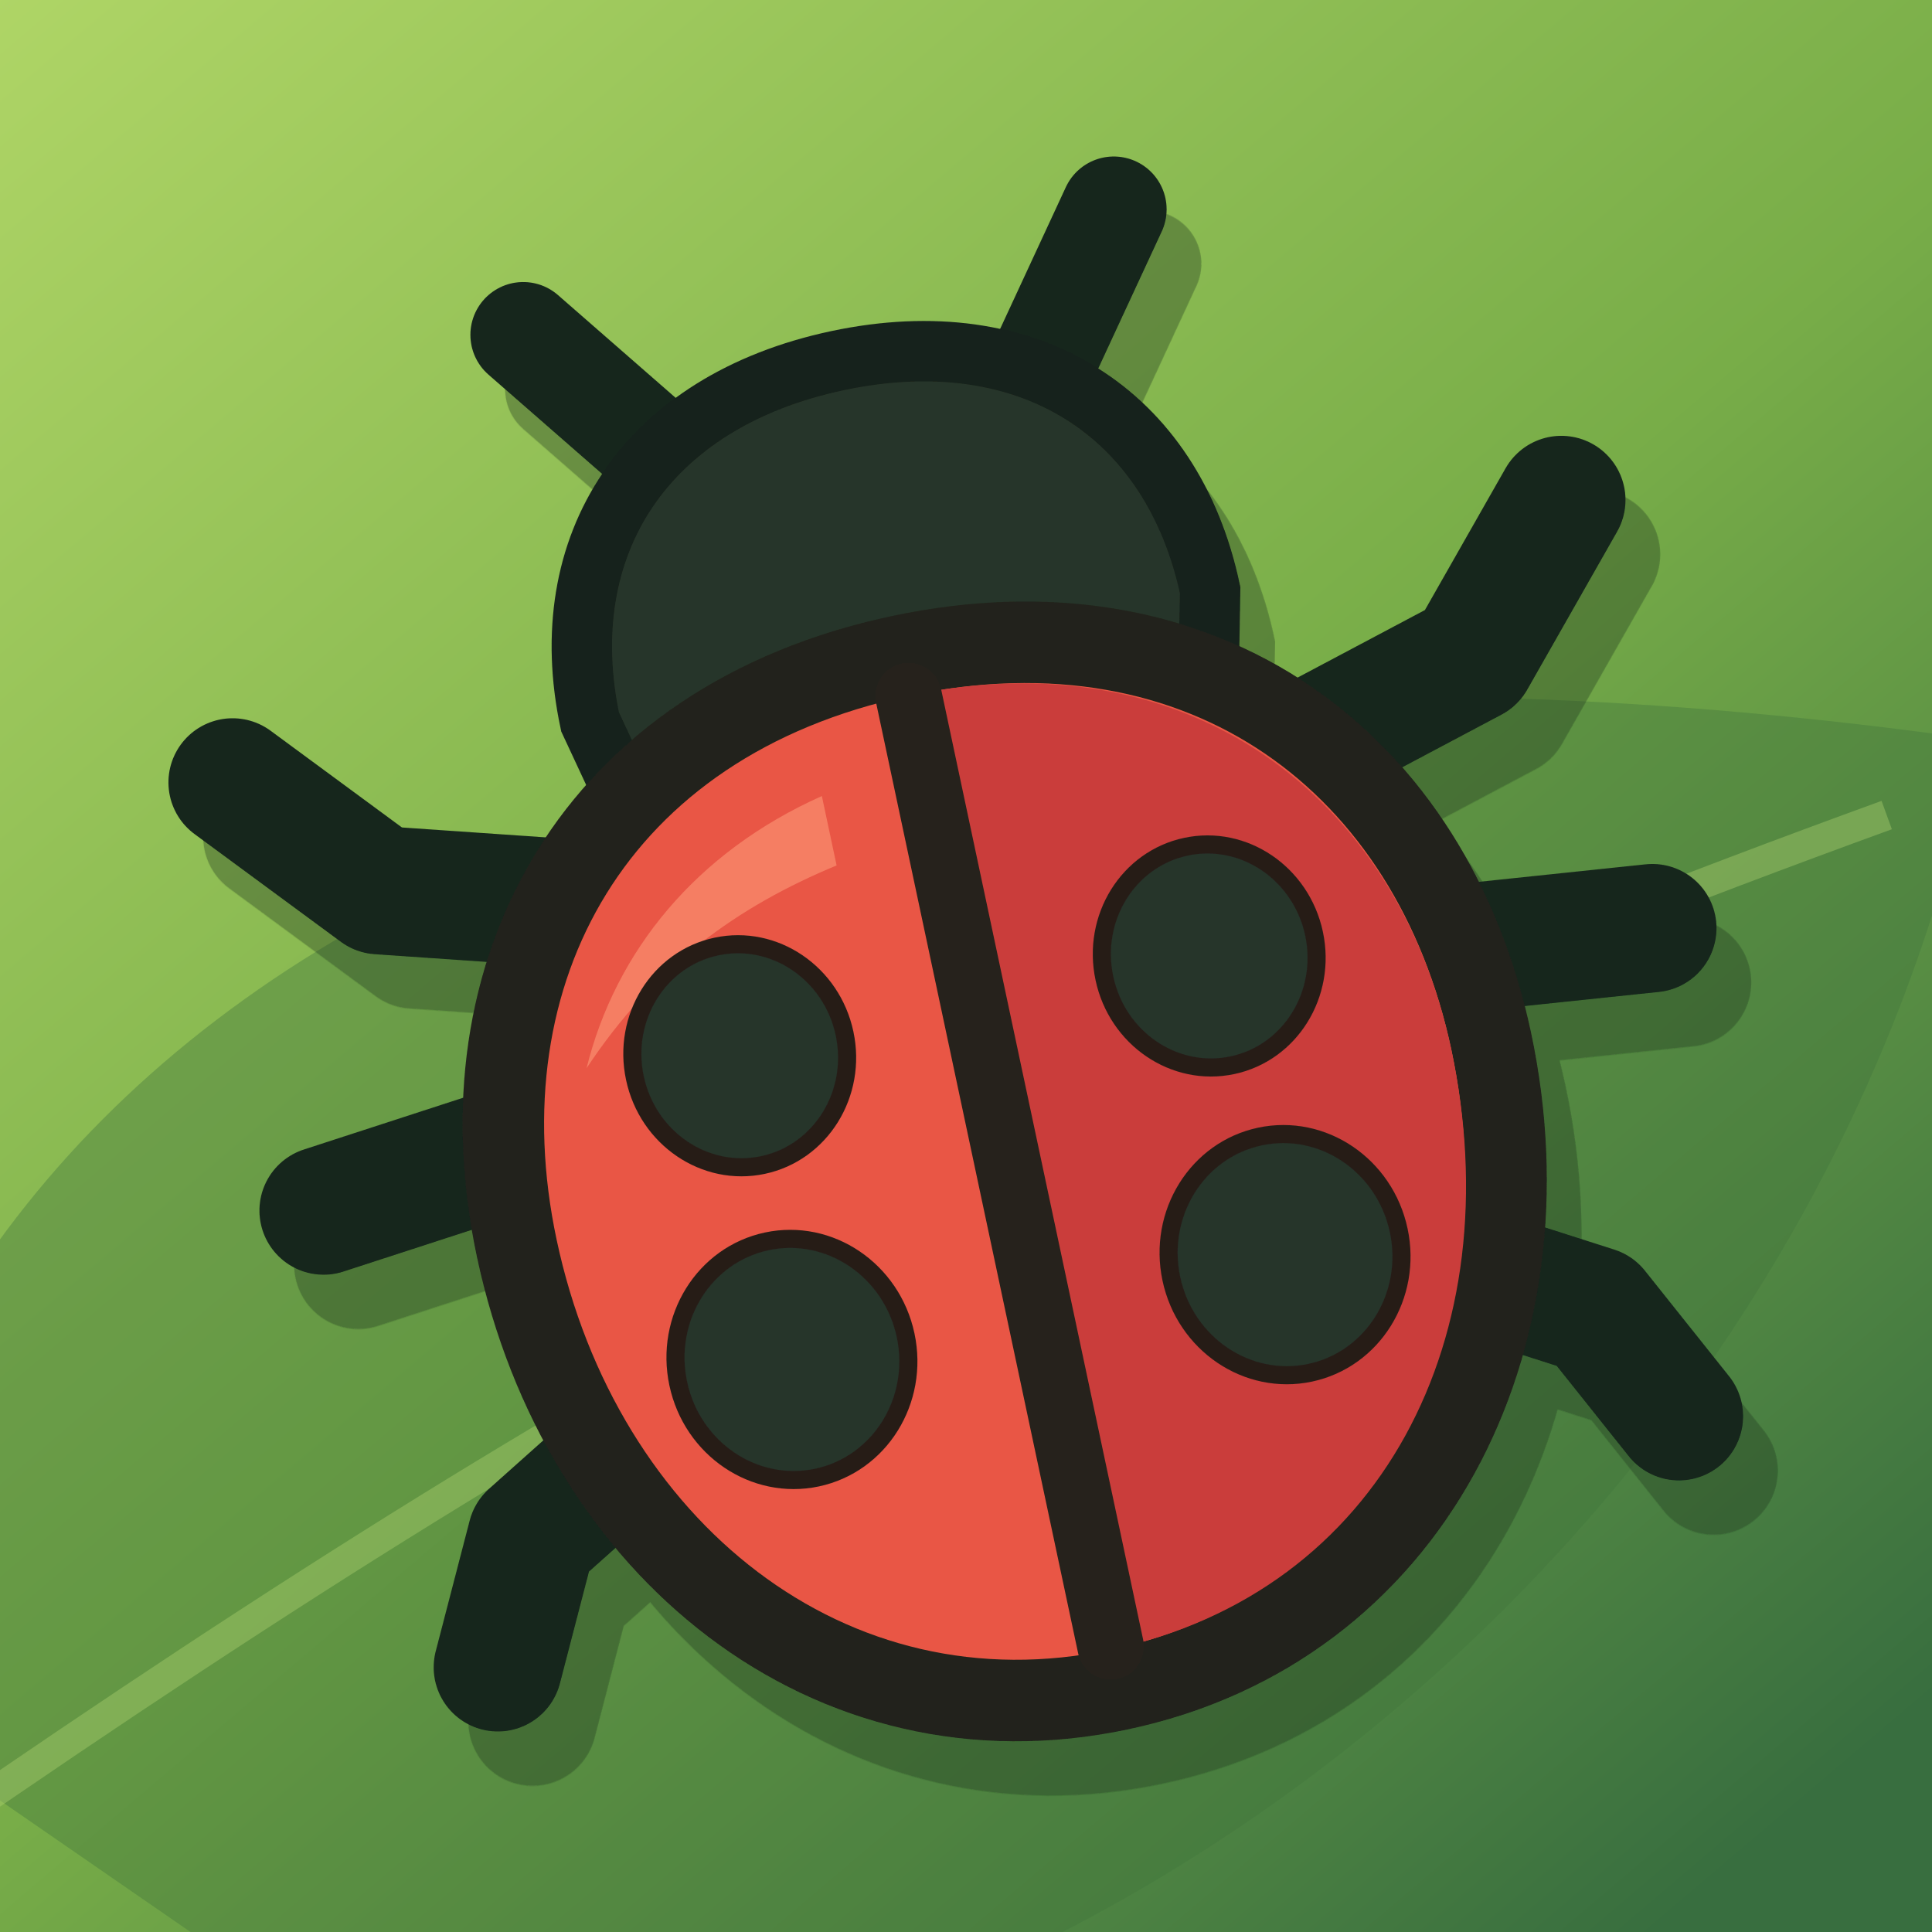
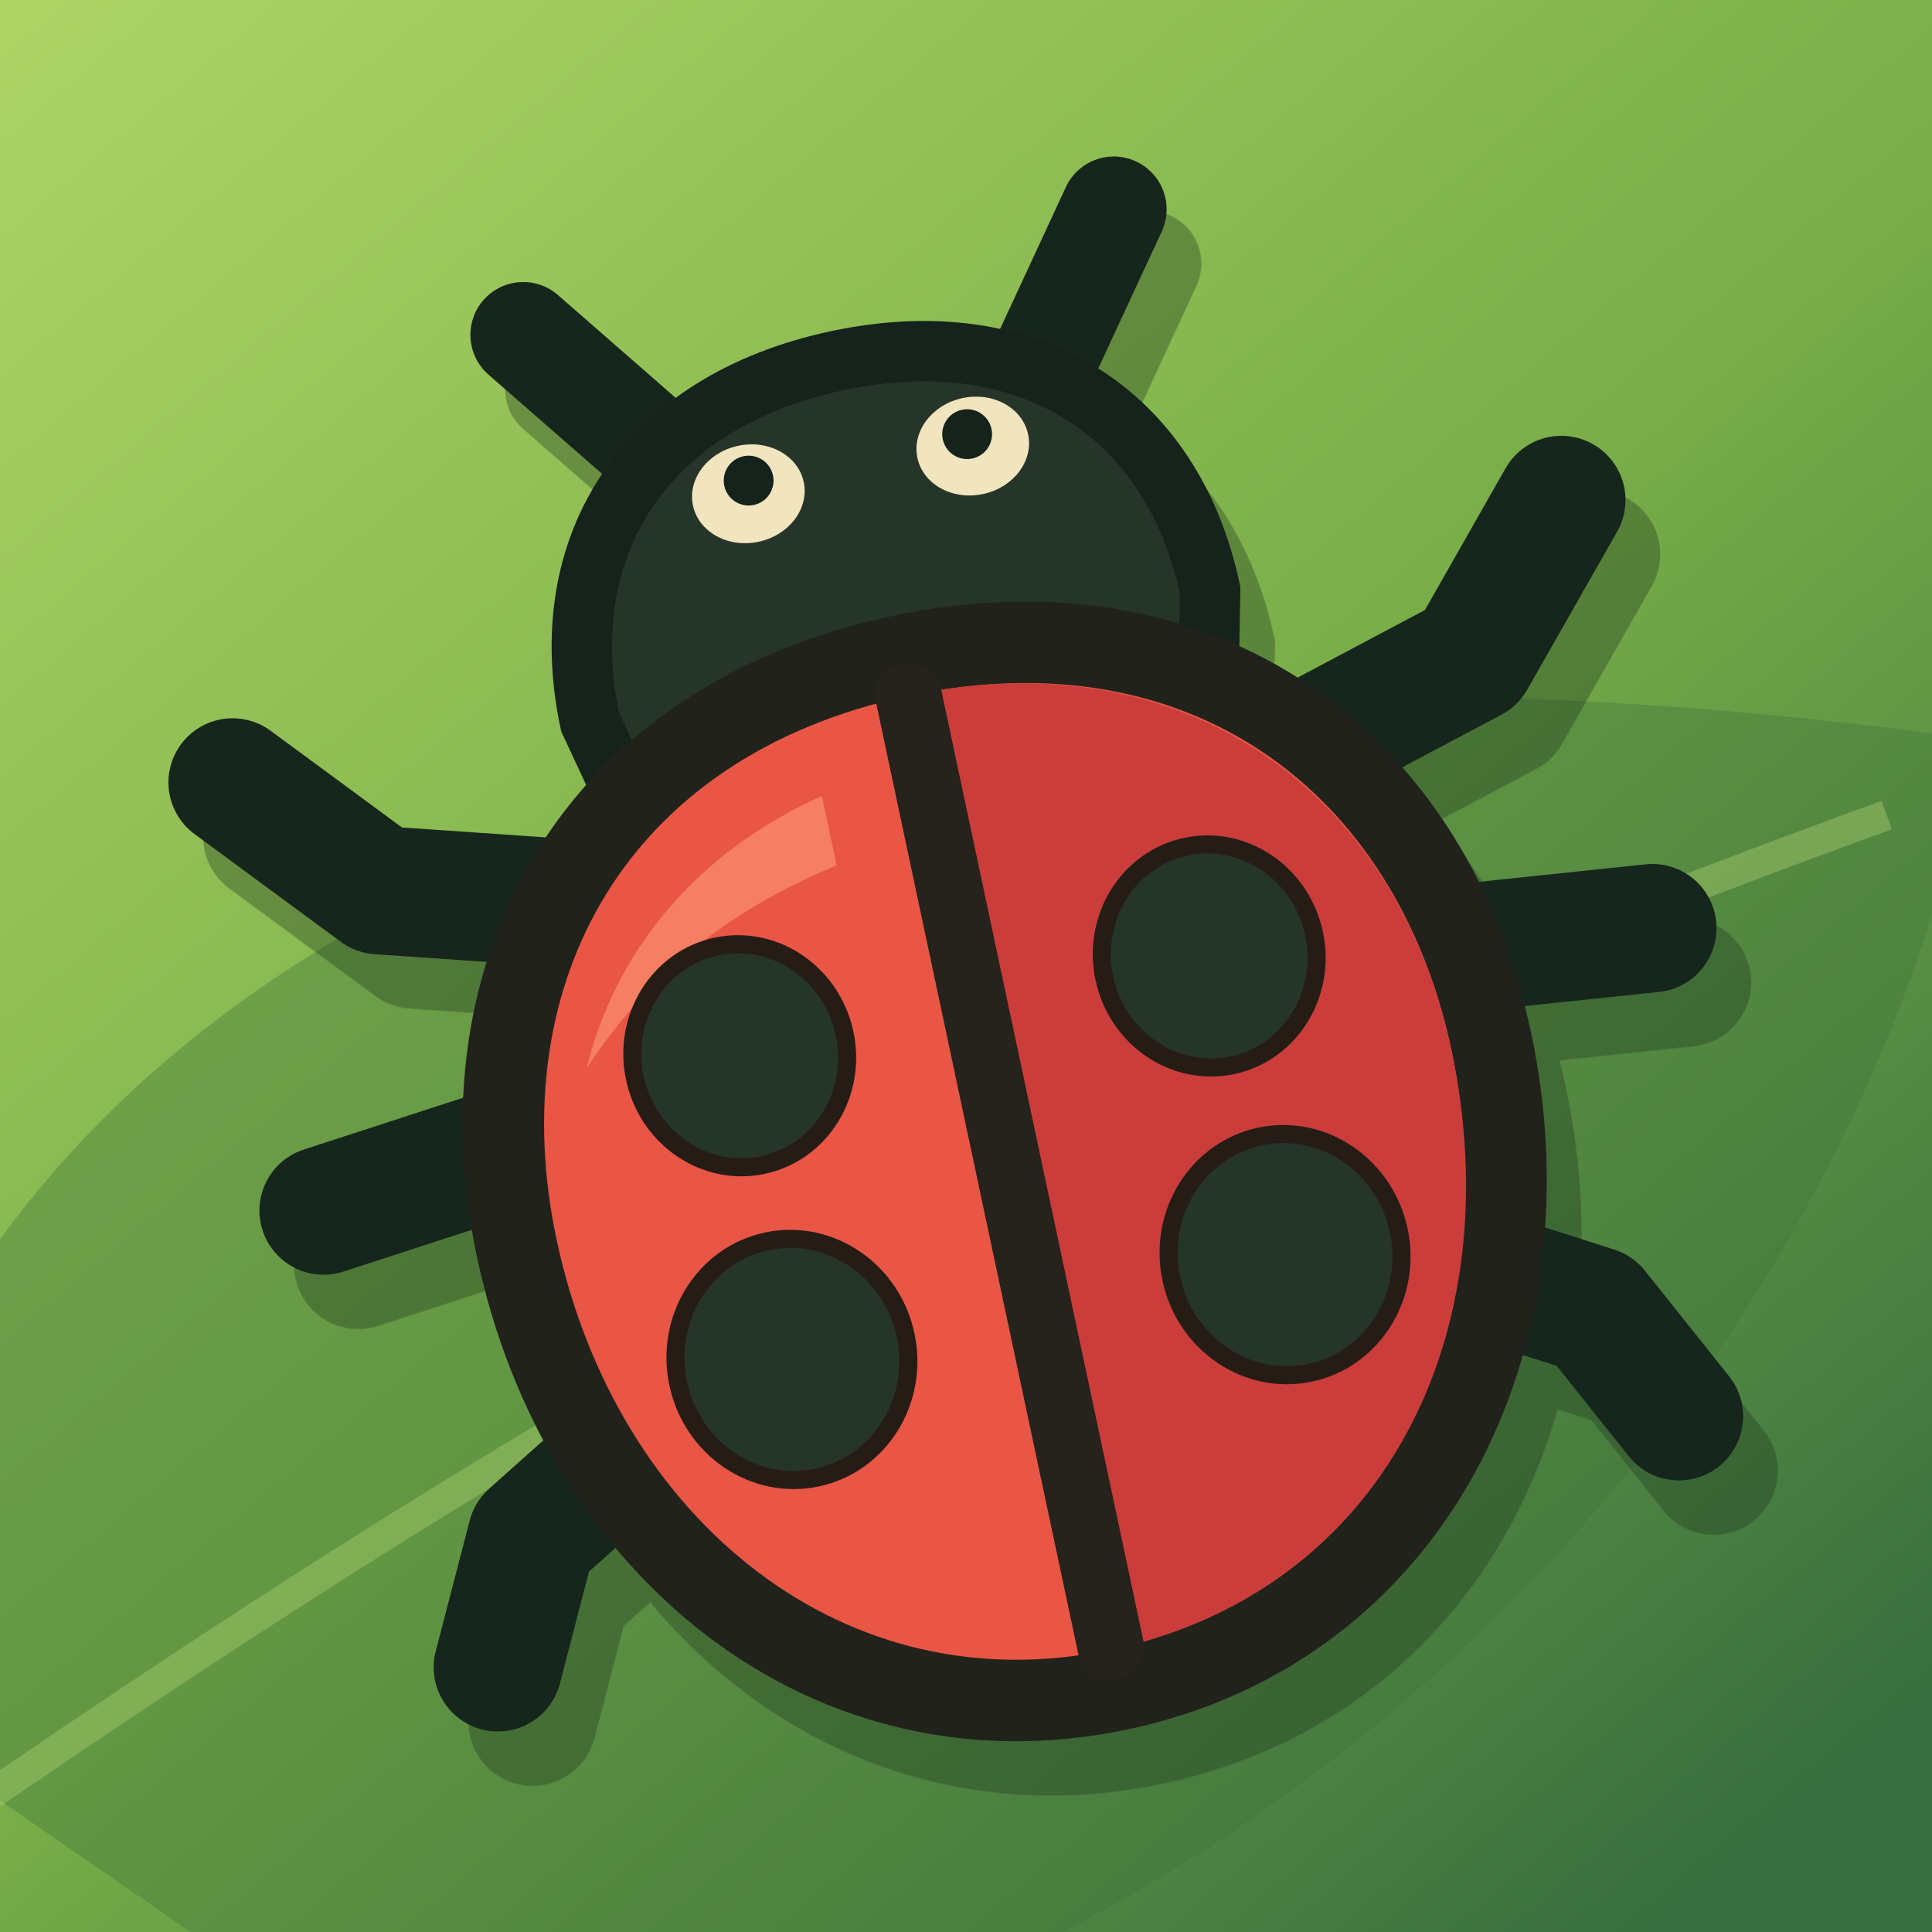
<svg xmlns="http://www.w3.org/2000/svg" viewBox="0 0 128 128">
  <defs>
    <linearGradient id="garden" x2=".85" y2="1">
      <stop stop-color="#afd566" />
      <stop offset=".55" stop-color="#78ad48" />
      <stop offset="1" stop-color="#386e3f" />
    </linearGradient>
    <filter id="shadow" x="-30%" y="-25%" width="160%" height="165%">
      <feDropShadow dx="1.5" dy="4" stdDeviation="0" flood-color="#183523" flood-opacity=".35" />
    </filter>
  </defs>
  <rect width="128" height="128" fill="url(#garden)" />
  <path d="M-12 111C-4 64 46 37 131 49c-9 46-50 86-101 91z" fill="#40753b" opacity=".39" />
  <path d="M-8 124C38 92 70 74 125 54" fill="none" stroke="#b0d371" stroke-opacity=".4" stroke-width="2" />
  <g transform="rotate(-12 64 64)" filter="url(#shadow)">
    <g fill="none" stroke="#17251b" stroke-linecap="round" stroke-linejoin="round">
      <path d="M41 55 27 51 19 42m19 27-19 2m23 16-14 8-4 8m63-48 14-4 8-9m-19 27 19 2M86 87l14 8 4 8" stroke-width="8.5" />
      <path d="M53 29 44 17m31 12 9-12" stroke-width="7" />
    </g>
    <path d="M43 43c0-12 8-20 21-20s21 8 21 20l-3 13H46z" fill="#28342a" stroke="#16221a" stroke-width="4" />
+     <g fill="#f1e5bf">
+       <ellipse cx="56.4" cy="30.4" rx="3.75" ry="3.25" />
+       <ellipse cx="71.6" cy="30.4" rx="3.75" ry="3.25" />
+     </g>
+     <g fill="#16221a">
+       <circle cx="56.6" cy="29.55" r="1.65" />
+       <circle cx="71.4" cy="29.55" r="1.65" />
+     </g>
    <path d="M64 43c20.7 0 33 14.3 33 33.1C97 96.4 83.7 113 64 113S31 96.4 31 76.1C31 57.3 43.3 43 64 43z" fill="#e95645" stroke="#20241b" stroke-width="5.4" />
    <path d="M64 45.7c18.8 0 30.3 13.1 30.3 30.4 0 19.4-12 34.2-30.3 34.2z" fill="#ca3d3a" />
    <path d="M57 51c-8.9 1.9-15.5 7.2-19 14.4 5.8-5.7 12-8.4 19-9.7z" fill="#f57e63" />
    <path d="M64 45.7v64.4" fill="none" stroke="#26231b" stroke-width="4.4" stroke-linecap="round" />
    <g fill="#28342a" stroke="#271e19" stroke-width="1.2">
      <ellipse cx="48.1" cy="66.7" rx="7.1" ry="7.4" />
      <ellipse cx="79.9" cy="66.7" rx="7.1" ry="7.4" />
      <ellipse cx="47.3" cy="87.1" rx="7.7" ry="8" />
      <ellipse cx="80.7" cy="87.1" rx="7.7" ry="8" />
    </g>
  </g>
</svg>
